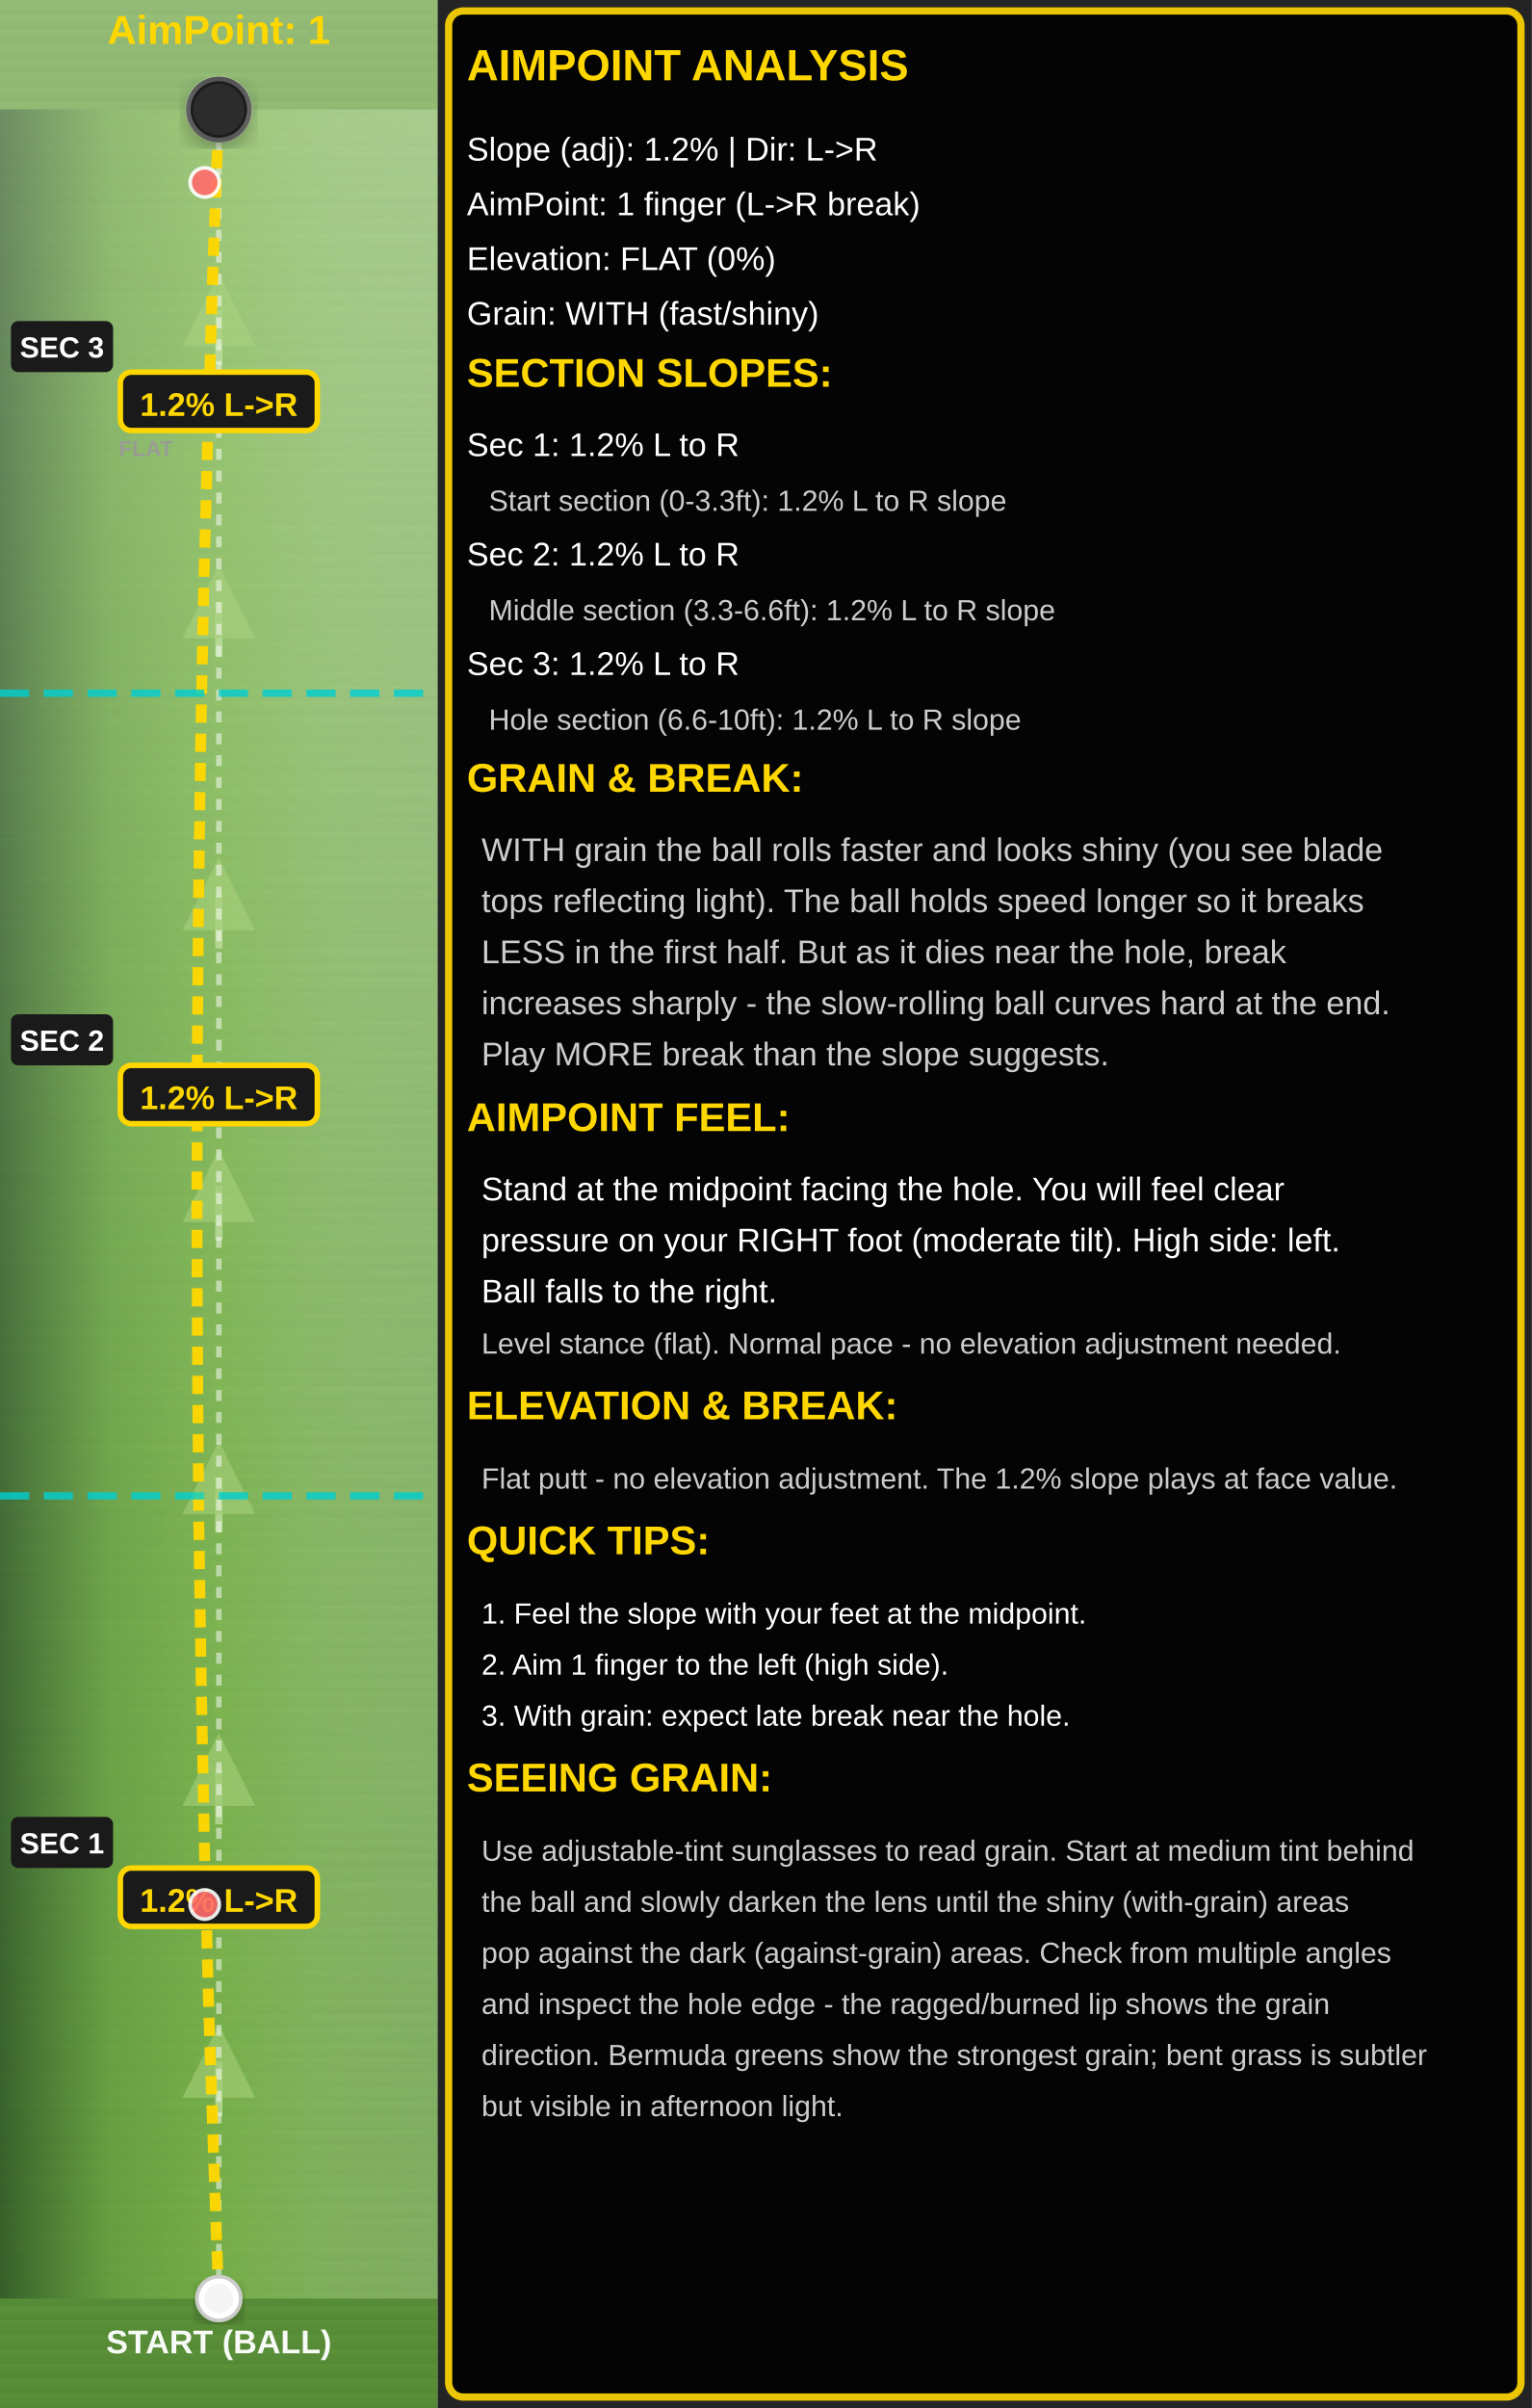
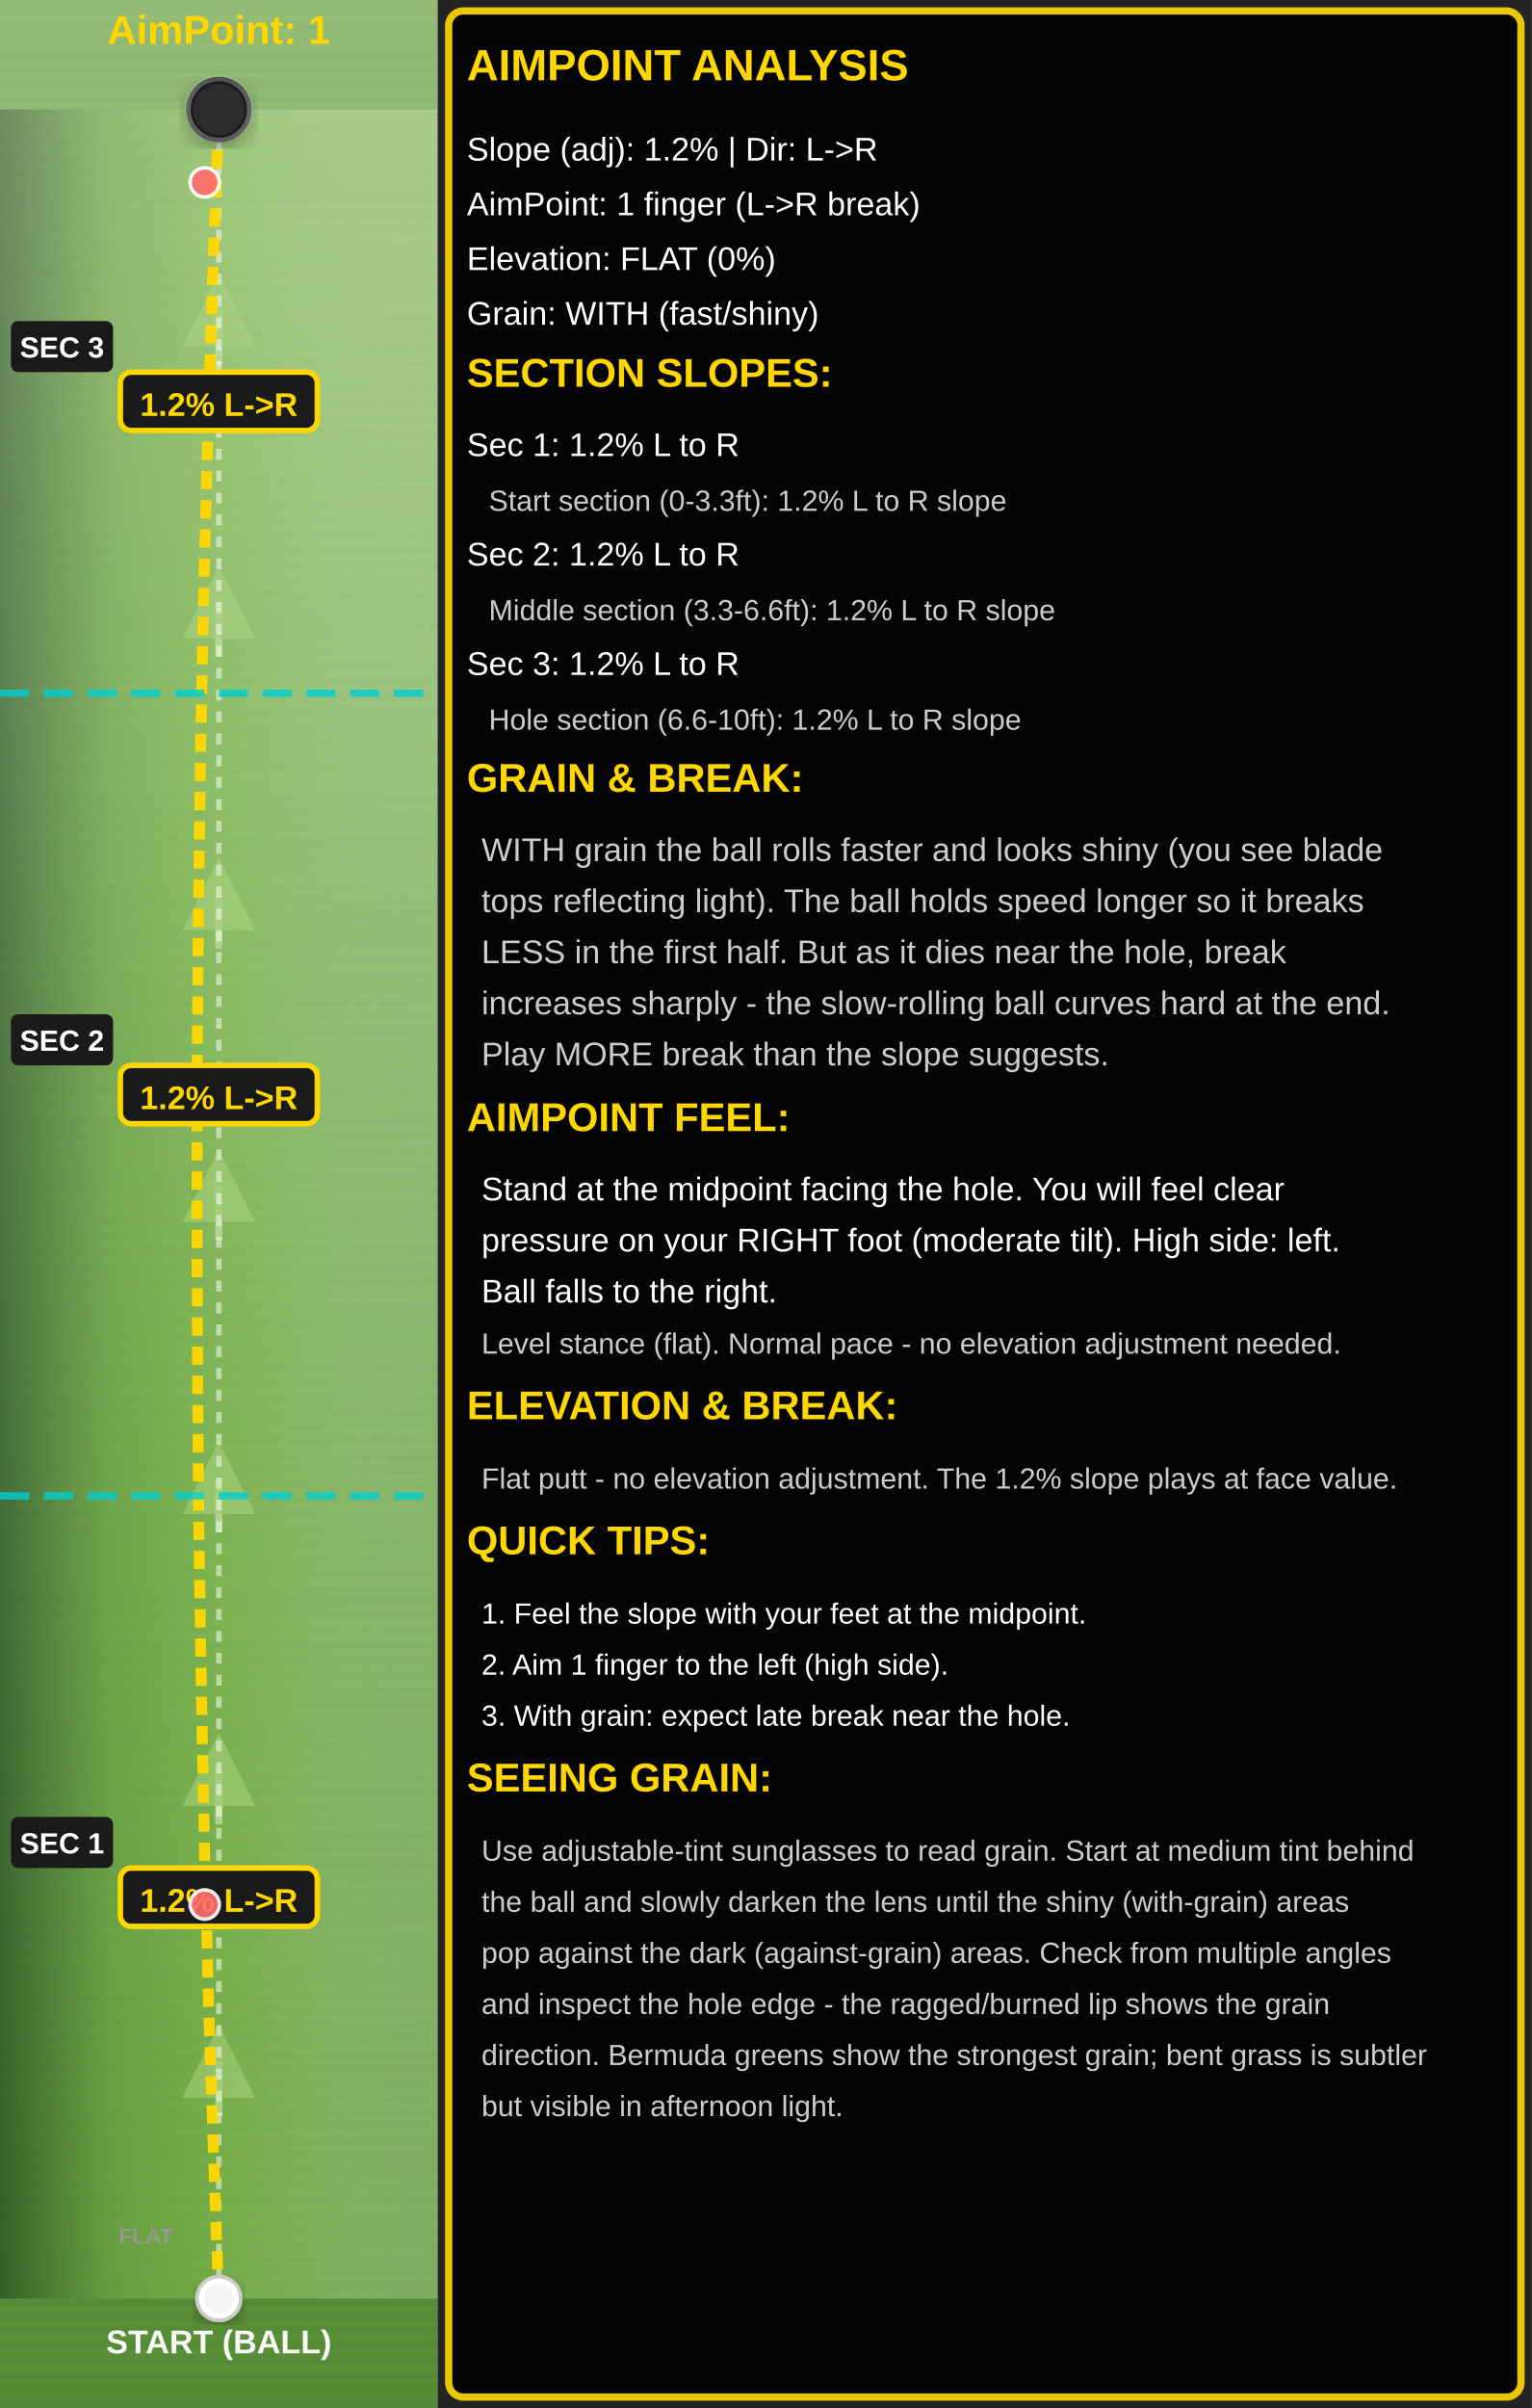
<svg xmlns="http://www.w3.org/2000/svg" width="420" height="660">
  <defs>
    <linearGradient id="baseGreen" x1="0%" y1="0%" x2="0%" y2="100%">
      <stop offset="0%" style="stop-color:#689F38;stop-opacity:1" />
      <stop offset="50%" style="stop-color:#558B2F;stop-opacity:1" />
      <stop offset="100%" style="stop-color:#4A7C27;stop-opacity:1" />
    </linearGradient>
    <linearGradient id="grainGradient" x1="0%" y1="0%" x2="0%" y2="100%">
      <stop offset="0%" style="stop-color:#E8F5E9;stop-opacity:0.6" />
      <stop offset="30%" style="stop-color:#C8E6C9;stop-opacity:0.5" />
      <stop offset="60%" style="stop-color:#A5D6A7;stop-opacity:0.35" />
      <stop offset="100%" style="stop-color:#81C784;stop-opacity:0.2" />
    </linearGradient>
    <linearGradient id="elevationGradient" x1="0%" y1="0%" x2="0%" y2="100%">
      <stop offset="0%" style="stop-color:#689F38;stop-opacity:0.15" />
      <stop offset="100%" style="stop-color:#689F38;stop-opacity:0.15" />
    </linearGradient>
    <linearGradient id="breakGradientSec1" x1="0%" y1="0%" x2="100%" y2="0%">
      <stop offset="0%" style="stop-color:#1B3D14;stop-opacity:0.748" />
      <stop offset="25%" style="stop-color:#689F38;stop-opacity:0.658" />
      <stop offset="50%" style="stop-color:#8BC34A;stop-opacity:0.569" />
      <stop offset="75%" style="stop-color:#AED581;stop-opacity:0.479" />
      <stop offset="100%" style="stop-color:#C5E1A5;stop-opacity:0.389" />
    </linearGradient>
    <linearGradient id="breakGradientSec2" x1="0%" y1="0%" x2="100%" y2="0%">
      <stop offset="0%" style="stop-color:#1B3D14;stop-opacity:0.748" />
      <stop offset="25%" style="stop-color:#689F38;stop-opacity:0.658" />
      <stop offset="50%" style="stop-color:#8BC34A;stop-opacity:0.569" />
      <stop offset="75%" style="stop-color:#AED581;stop-opacity:0.479" />
      <stop offset="100%" style="stop-color:#C5E1A5;stop-opacity:0.389" />
    </linearGradient>
    <linearGradient id="breakGradientSec3" x1="0%" y1="0%" x2="100%" y2="0%">
      <stop offset="0%" style="stop-color:#1B3D14;stop-opacity:0.748" />
      <stop offset="25%" style="stop-color:#689F38;stop-opacity:0.658" />
      <stop offset="50%" style="stop-color:#8BC34A;stop-opacity:0.569" />
      <stop offset="75%" style="stop-color:#AED581;stop-opacity:0.479" />
      <stop offset="100%" style="stop-color:#C5E1A5;stop-opacity:0.389" />
    </linearGradient>
    <linearGradient id="holeGrainGradient" x1="50%" y1="0%" x2="50%" y2="100%">
      <stop offset="0%" style="stop-color:#FFFFFF;stop-opacity:0.3" />
      <stop offset="50%" style="stop-color:#CCCCCC;stop-opacity:0.5" />
      <stop offset="100%" style="stop-color:#999999;stop-opacity:0.6" />
    </linearGradient>
    <filter id="shadow">
      <feDropShadow dx="0" dy="2" stdDeviation="3" flood-opacity="0.3" />
    </filter>
    <marker id="arrowhead-grain" markerWidth="10" markerHeight="10" refX="5" refY="5" orient="auto">
      <polygon points="0,0 10,5 0,10" fill="#AED581" opacity="0.7" />
    </marker>
    <marker id="arrowhead-elev-up" markerWidth="8" markerHeight="8" refX="4" refY="8" orient="0">
      <polygon points="4,0 8,8 0,8" fill="#FFA726" opacity="0.85" />
    </marker>
    <marker id="arrowhead-elev-down" markerWidth="8" markerHeight="8" refX="4" refY="0" orient="0">
      <polygon points="0,0 8,0 4,8" fill="#4FC3F7" opacity="0.85" />
    </marker>
    <pattern id="grassTexture" x="0" y="0" width="4" height="4" patternUnits="userSpaceOnUse">
      <rect width="4" height="4" fill="url(#baseGreen)" opacity="0.95" />
      <line x1="0" y1="2" x2="4" y2="2" stroke="#5A9B3F" stroke-width="0.5" opacity="0.3" />
    </pattern>
  </defs>
  <rect width="120" height="660" fill="url(#baseGreen)" />
  <rect width="120" height="660" fill="url(#grassTexture)" opacity="0.3" />
  <rect width="120" height="660" fill="url(#elevationGradient)" opacity="0.7" />
  <rect x="0" y="430.0" width="120" height="200.0" fill="url(#breakGradientSec1)" opacity="1.0" />
  <rect x="0" y="230.0" width="120" height="200.0" fill="url(#breakGradientSec2)" opacity="1.0" />
  <rect x="0" y="30" width="120" height="200.0" fill="url(#breakGradientSec3)" opacity="1.0" />
  <rect width="120" height="660" fill="url(#grainGradient)" opacity="0.6" />
  <line x1="60.0" y1="100" x2="60.0" y2="85" stroke="#C5E1A5" stroke-width="2" opacity="0.7" marker-end="url(#arrowhead-grain)" />
  <line x1="60.0" y1="180" x2="60.0" y2="165" stroke="#C5E1A5" stroke-width="2" opacity="0.7" marker-end="url(#arrowhead-grain)" />
  <line x1="60.0" y1="260" x2="60.0" y2="245" stroke="#C5E1A5" stroke-width="2" opacity="0.7" marker-end="url(#arrowhead-grain)" />
  <line x1="60.0" y1="340" x2="60.0" y2="325" stroke="#C5E1A5" stroke-width="2" opacity="0.7" marker-end="url(#arrowhead-grain)" />
  <line x1="60.0" y1="420" x2="60.0" y2="405" stroke="#C5E1A5" stroke-width="2" opacity="0.7" marker-end="url(#arrowhead-grain)" />
  <line x1="60.0" y1="500" x2="60.0" y2="485" stroke="#C5E1A5" stroke-width="2" opacity="0.7" marker-end="url(#arrowhead-grain)" />
  <line x1="60.0" y1="580" x2="60.0" y2="565" stroke="#C5E1A5" stroke-width="2" opacity="0.7" marker-end="url(#arrowhead-grain)" />
-   <text x="40.0" y="125" font-family="Arial, sans-serif" font-size="6" fill="#999999" text-anchor="middle" font-weight="bold" opacity="0.9">FLAT</text>
+   <text x="40.0" y="615" font-family="Arial, sans-serif" font-size="6" fill="#999999" text-anchor="middle" font-weight="bold" opacity="0.9">FLAT</text>
  <line x1="60.0" y1="630" x2="60.0" y2="30.0" stroke="#FFFFFF" stroke-width="1.5" stroke-dasharray="3,3" opacity="0.5" />
  <path d="M 60.0 630.0 C 59.5 617.5, 59.0 604.6, 58.6 592.0 C 58.1 577.0, 57.6 561.5, 57.1 546.5 C 56.8 533.9, 56.5 521.0, 56.1 508.5 C 55.8 493.4, 55.5 477.9, 55.2 462.9 C 55.0 447.9, 54.7 432.4, 54.5 417.3 C 54.4 404.8, 54.3 391.9, 54.2 379.4 C 54.1 364.3, 54.1 348.8, 54.0 333.8 C 54.0 318.8, 54.1 303.3, 54.1 288.2 C 54.2 275.7, 54.3 262.8, 54.4 250.3 C 54.6 235.2, 54.8 219.7, 55.0 204.7 C 55.3 189.6, 55.6 174.2, 55.9 159.1 C 56.3 146.6, 56.6 133.7, 56.9 121.1 C 57.4 106.1, 57.9 90.6, 58.3 75.6 C 58.9 60.5, 59.4 45.0, 60.0 30.0" stroke="#FFD700" stroke-width="3" fill="none" stroke-dasharray="5,3" opacity="0.95" />
  <line x1="0" y1="410.0" x2="120" y2="410.0" stroke="#00CED1" stroke-width="2" opacity="0.8" stroke-dasharray="8,4" />
  <line x1="0" y1="190.0" x2="120" y2="190.0" stroke="#00CED1" stroke-width="2" opacity="0.8" stroke-dasharray="8,4" />
  <rect x="3" y="498.0" width="28" height="14" fill="#1A1A1A" rx="2" />
  <text x="17" y="508.0" font-family="Arial, sans-serif" font-size="8" fill="#FFFFFF" text-anchor="middle" font-weight="bold">SEC 1</text>
  <rect x="33.0" y="512.0" width="54" height="16" fill="#1A1A1A" rx="3" stroke="#FFD700" stroke-width="1.5" />
  <text x="60.0" y="524.0" font-family="Arial, sans-serif" font-size="9" fill="#FFD700" text-anchor="middle" font-weight="bold">1.2% L-&gt;R</text>
  <rect x="3" y="278.0" width="28" height="14" fill="#1A1A1A" rx="2" />
  <text x="17" y="288.0" font-family="Arial, sans-serif" font-size="8" fill="#FFFFFF" text-anchor="middle" font-weight="bold">SEC 2</text>
  <rect x="33.0" y="292.0" width="54" height="16" fill="#1A1A1A" rx="3" stroke="#FFD700" stroke-width="1.5" />
  <text x="60.0" y="304.0" font-family="Arial, sans-serif" font-size="9" fill="#FFD700" text-anchor="middle" font-weight="bold">1.2% L-&gt;R</text>
  <rect x="3" y="88.0" width="28" height="14" fill="#1A1A1A" rx="2" />
  <text x="17" y="98.0" font-family="Arial, sans-serif" font-size="8" fill="#FFFFFF" text-anchor="middle" font-weight="bold">SEC 3</text>
  <rect x="33.0" y="102.0" width="54" height="16" fill="#1A1A1A" rx="3" stroke="#FFD700" stroke-width="1.5" />
  <text x="60.0" y="114.0" font-family="Arial, sans-serif" font-size="9" fill="#FFD700" text-anchor="middle" font-weight="bold">1.2% L-&gt;R</text>
  <circle cx="56.124" cy="522" r="4" fill="#FF6B6B" opacity="0.9" stroke="#FFFFFF" stroke-width="1" />
  <circle cx="56.124" cy="50" r="4" fill="#FF6B6B" opacity="0.9" stroke="#FFFFFF" stroke-width="1" />
  <text x="60.0" y="12" font-family="Arial, sans-serif" font-size="11" fill="#FFD700" text-anchor="middle" font-weight="bold">AimPoint: 1</text>
  <circle cx="60.0" cy="30.0" r="9" fill="#1A1A1A" filter="url(#shadow)" />
  <circle cx="60.0" cy="30.0" r="7" fill="#2C2C2C" />
  <circle cx="60.0" cy="30.0" r="8.5" fill="none" stroke="url(#holeGrainGradient)" stroke-width="1.5" opacity="0.8" />
  <circle cx="60.0" cy="630" r="6" fill="#FFFFFF" stroke="#CCCCCC" stroke-width="1" filter="url(#shadow)" />
  <circle cx="60.0" cy="630" r="4" fill="#F5F5F5" />
  <text x="60.0" y="645" font-family="Arial, sans-serif" font-size="9" fill="#FFFFFF" text-anchor="middle" font-weight="bold" opacity="0.95">START (BALL)</text>
  <rect x="120" y="0" width="300" height="660" fill="#1A1A1A" opacity="0.95" />
  <rect x="123" y="3" width="294" height="654" fill="#000000" opacity="0.9" rx="4" stroke="#FFD700" stroke-width="2" />
  <text x="128" y="22" font-family="Arial, sans-serif" font-size="12" fill="#FFD700" font-weight="bold">AIMPOINT ANALYSIS</text>
  <text x="128" y="44" font-family="Arial, sans-serif" font-size="9" fill="#FFFFFF">Slope (adj): 1.2%  |  Dir: L-&gt;R</text>
  <text x="128" y="59" font-family="Arial, sans-serif" font-size="9" fill="#FFFFFF">AimPoint: 1 finger (L-&gt;R break)</text>
  <text x="128" y="74" font-family="Arial, sans-serif" font-size="9" fill="#FFFFFF">Elevation: FLAT (0%)</text>
  <text x="128" y="89" font-family="Arial, sans-serif" font-size="9" fill="#FFFFFF">Grain: WITH (fast/shiny)</text>
  <text x="128" y="106" font-family="Arial, sans-serif" font-size="11" fill="#FFD700" font-weight="bold">SECTION SLOPES:</text>
  <text x="128" y="125" font-family="Arial, sans-serif" font-size="9" fill="#FFFFFF">Sec 1: 1.2% L to R</text>
  <text x="134" y="140" font-family="Arial, sans-serif" font-size="8" fill="#CCCCCC">Start section (0-3.3ft): 1.2% L to R slope</text>
  <text x="128" y="155" font-family="Arial, sans-serif" font-size="9" fill="#FFFFFF">Sec 2: 1.2% L to R</text>
  <text x="134" y="170" font-family="Arial, sans-serif" font-size="8" fill="#CCCCCC">Middle section (3.3-6.6ft): 1.2% L to R slope</text>
  <text x="128" y="185" font-family="Arial, sans-serif" font-size="9" fill="#FFFFFF">Sec 3: 1.2% L to R</text>
  <text x="134" y="200" font-family="Arial, sans-serif" font-size="8" fill="#CCCCCC">Hole section (6.6-10ft): 1.2% L to R slope</text>
  <text x="128" y="217" font-family="Arial, sans-serif" font-size="11" fill="#FFD700" font-weight="bold">GRAIN &amp; BREAK:</text>
  <text x="132" y="236" font-family="Arial, sans-serif" font-size="9" fill="#CCCCCC">WITH grain the ball rolls faster and looks shiny (you see blade</text>
  <text x="132" y="250" font-family="Arial, sans-serif" font-size="9" fill="#CCCCCC">tops reflecting light). The ball holds speed longer so it breaks</text>
  <text x="132" y="264" font-family="Arial, sans-serif" font-size="9" fill="#CCCCCC">LESS in the first half. But as it dies near the hole, break</text>
  <text x="132" y="278" font-family="Arial, sans-serif" font-size="9" fill="#CCCCCC">increases sharply - the slow-rolling ball curves hard at the end.</text>
  <text x="132" y="292" font-family="Arial, sans-serif" font-size="9" fill="#CCCCCC">Play MORE break than the slope suggests.</text>
  <text x="128" y="310" font-family="Arial, sans-serif" font-size="11" fill="#FFD700" font-weight="bold">AIMPOINT FEEL:</text>
  <text x="132" y="329" font-family="Arial, sans-serif" font-size="9" fill="#FFFFFF">Stand at the midpoint facing the hole. You will feel clear</text>
  <text x="132" y="343" font-family="Arial, sans-serif" font-size="9" fill="#FFFFFF">pressure on your RIGHT foot (moderate tilt). High side: left.</text>
  <text x="132" y="357" font-family="Arial, sans-serif" font-size="9" fill="#FFFFFF">Ball falls to the right.</text>
  <text x="132" y="371" font-family="Arial, sans-serif" font-size="8" fill="#CCCCCC">Level stance (flat). Normal pace - no elevation adjustment needed.</text>
  <text x="128" y="389" font-family="Arial, sans-serif" font-size="11" fill="#FFD700" font-weight="bold">ELEVATION &amp; BREAK:</text>
  <text x="132" y="408" font-family="Arial, sans-serif" font-size="8" fill="#CCCCCC">Flat putt - no elevation adjustment. The 1.2% slope plays at face value.</text>
  <text x="128" y="426" font-family="Arial, sans-serif" font-size="11" fill="#FFD700" font-weight="bold">QUICK TIPS:</text>
  <text x="132" y="445" font-family="Arial, sans-serif" font-size="8" fill="#FFFFFF">1. Feel the slope with your feet at the midpoint.</text>
  <text x="132" y="459" font-family="Arial, sans-serif" font-size="8" fill="#FFFFFF">2. Aim 1 finger to the left (high side).</text>
  <text x="132" y="473" font-family="Arial, sans-serif" font-size="8" fill="#FFFFFF">3. With grain: expect late break near the hole.</text>
  <text x="128" y="491" font-family="Arial, sans-serif" font-size="11" fill="#FFD700" font-weight="bold">SEEING GRAIN:</text>
  <text x="132" y="510" font-family="Arial, sans-serif" font-size="8" fill="#CCCCCC">Use adjustable-tint sunglasses to read grain. Start at medium tint behind</text>
  <text x="132" y="524" font-family="Arial, sans-serif" font-size="8" fill="#CCCCCC">the ball and slowly darken the lens until the shiny (with-grain) areas</text>
  <text x="132" y="538" font-family="Arial, sans-serif" font-size="8" fill="#CCCCCC">pop against the dark (against-grain) areas. Check from multiple angles</text>
  <text x="132" y="552" font-family="Arial, sans-serif" font-size="8" fill="#CCCCCC">and inspect the hole edge - the ragged/burned lip shows the grain</text>
  <text x="132" y="566" font-family="Arial, sans-serif" font-size="8" fill="#CCCCCC">direction. Bermuda greens show the strongest grain; bent grass is subtler</text>
  <text x="132" y="580" font-family="Arial, sans-serif" font-size="8" fill="#CCCCCC">but visible in afternoon light.</text>
</svg>
